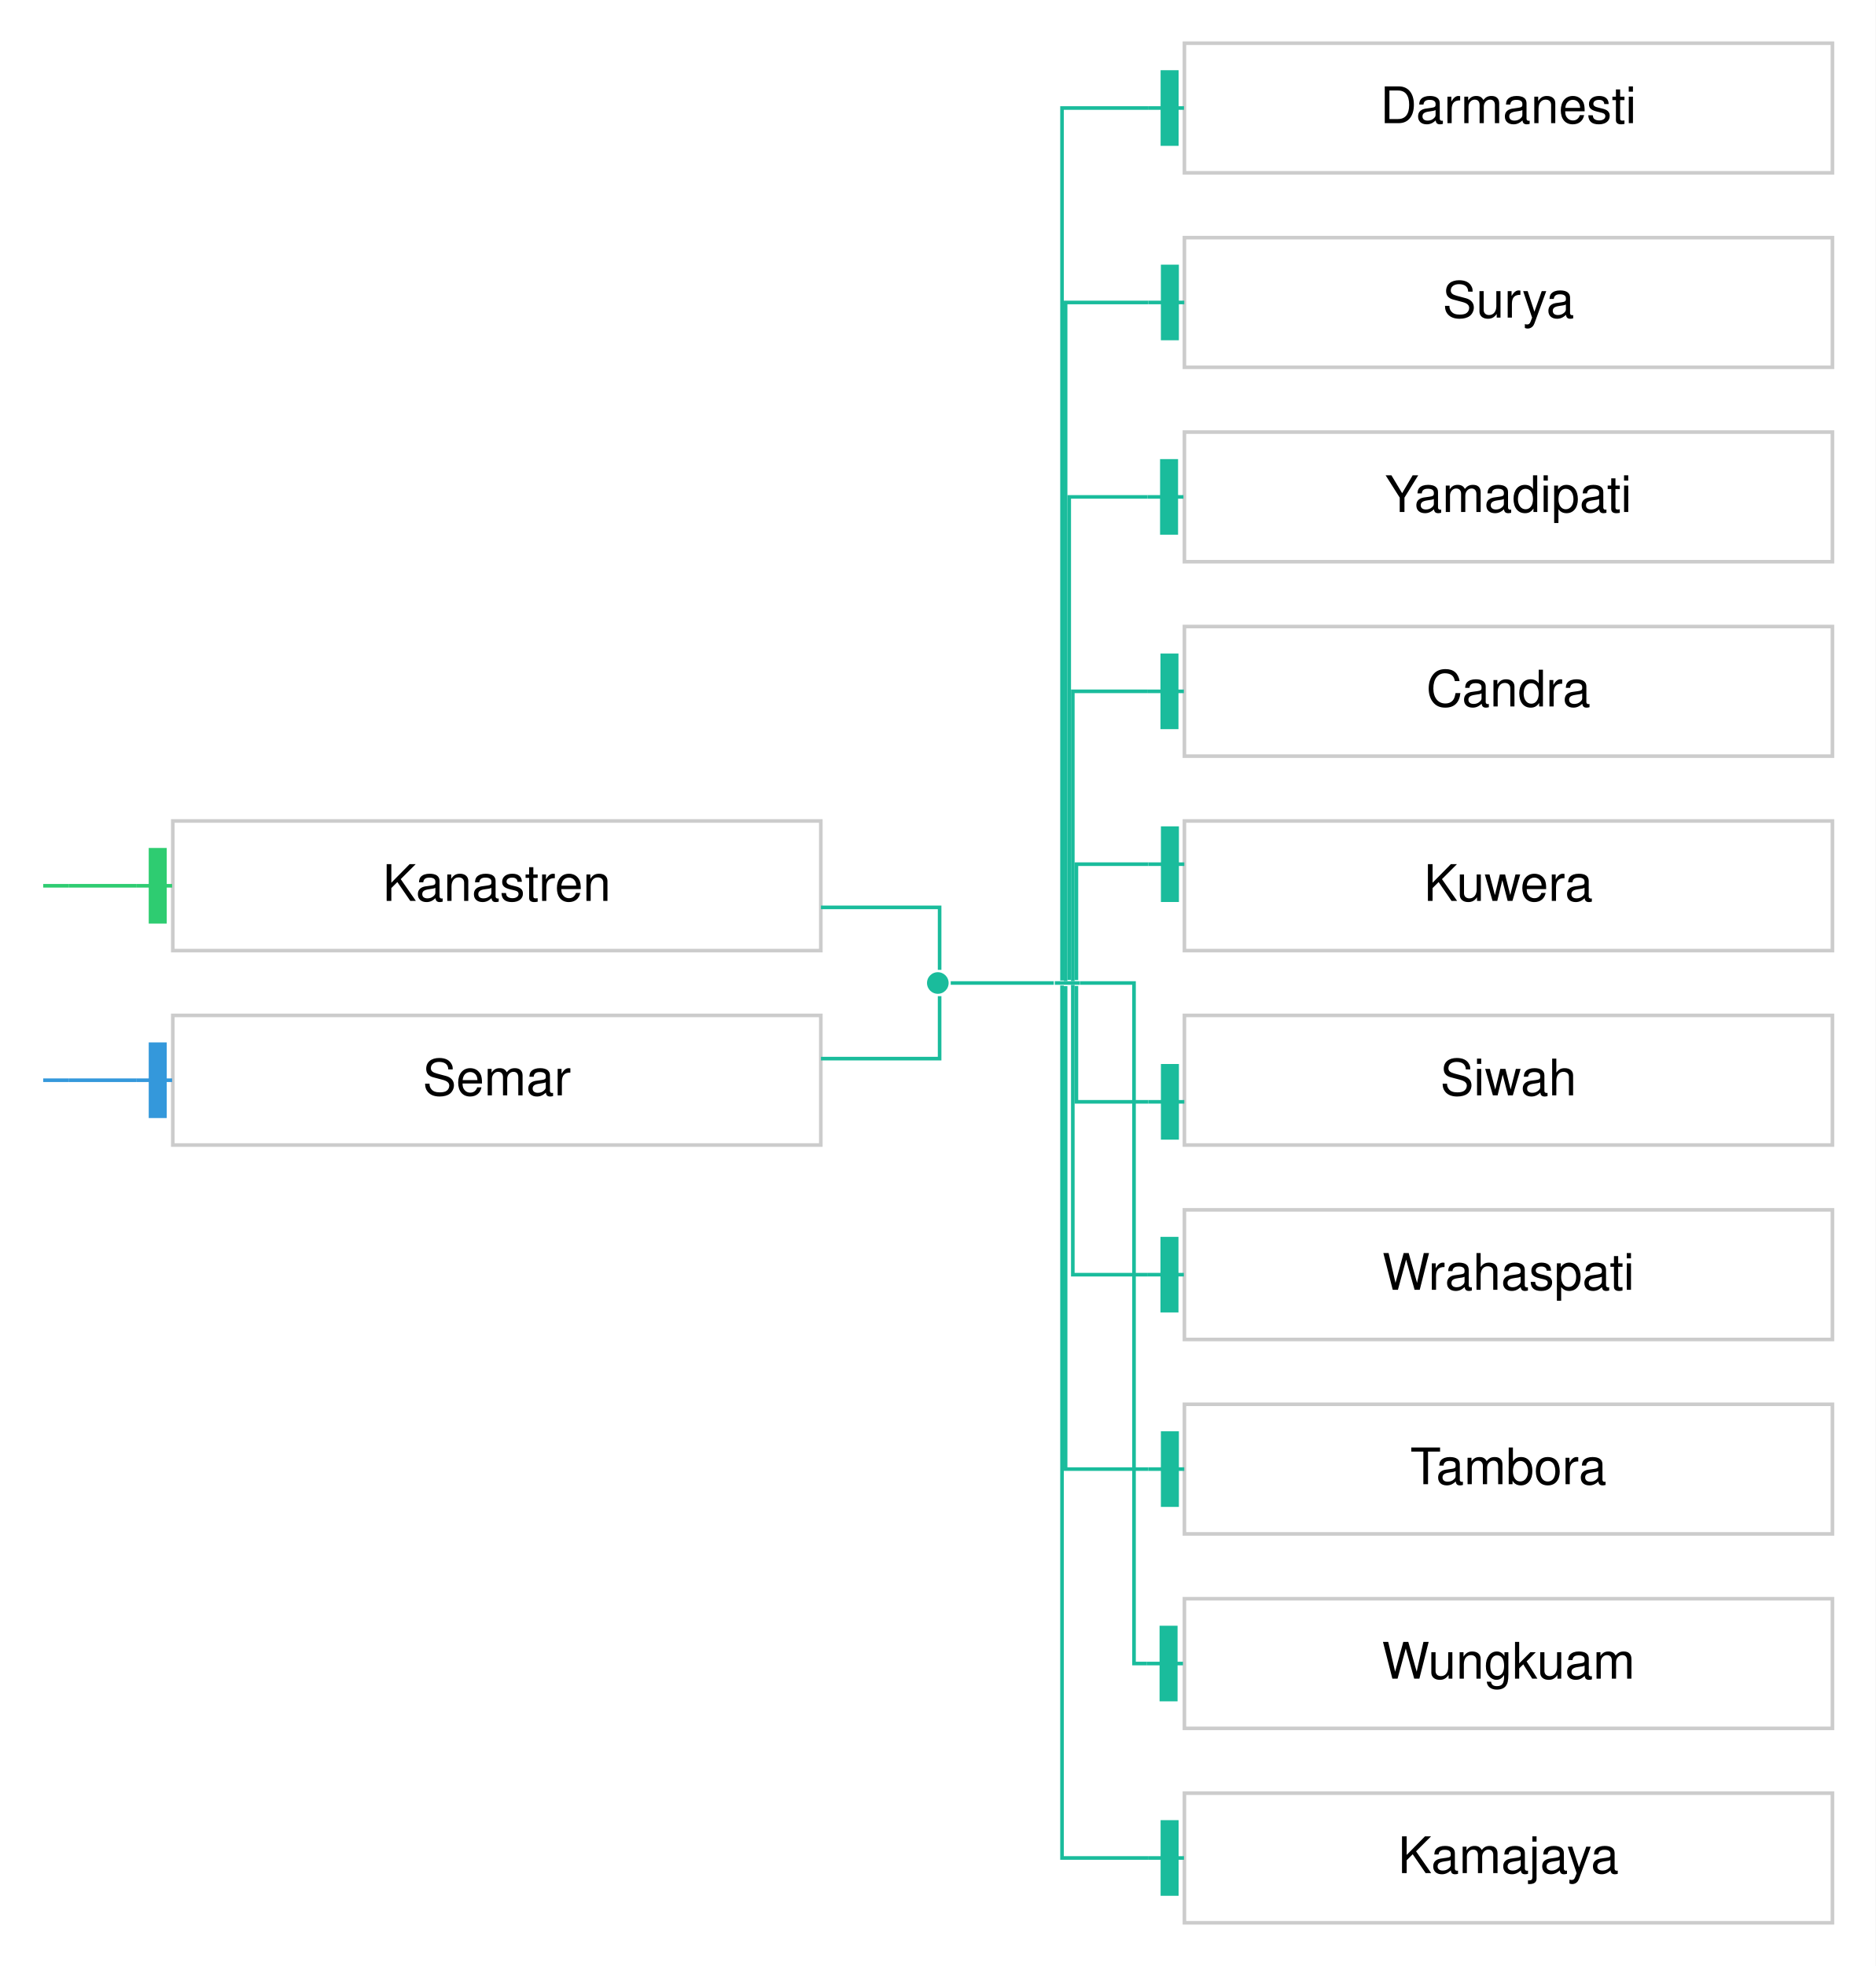
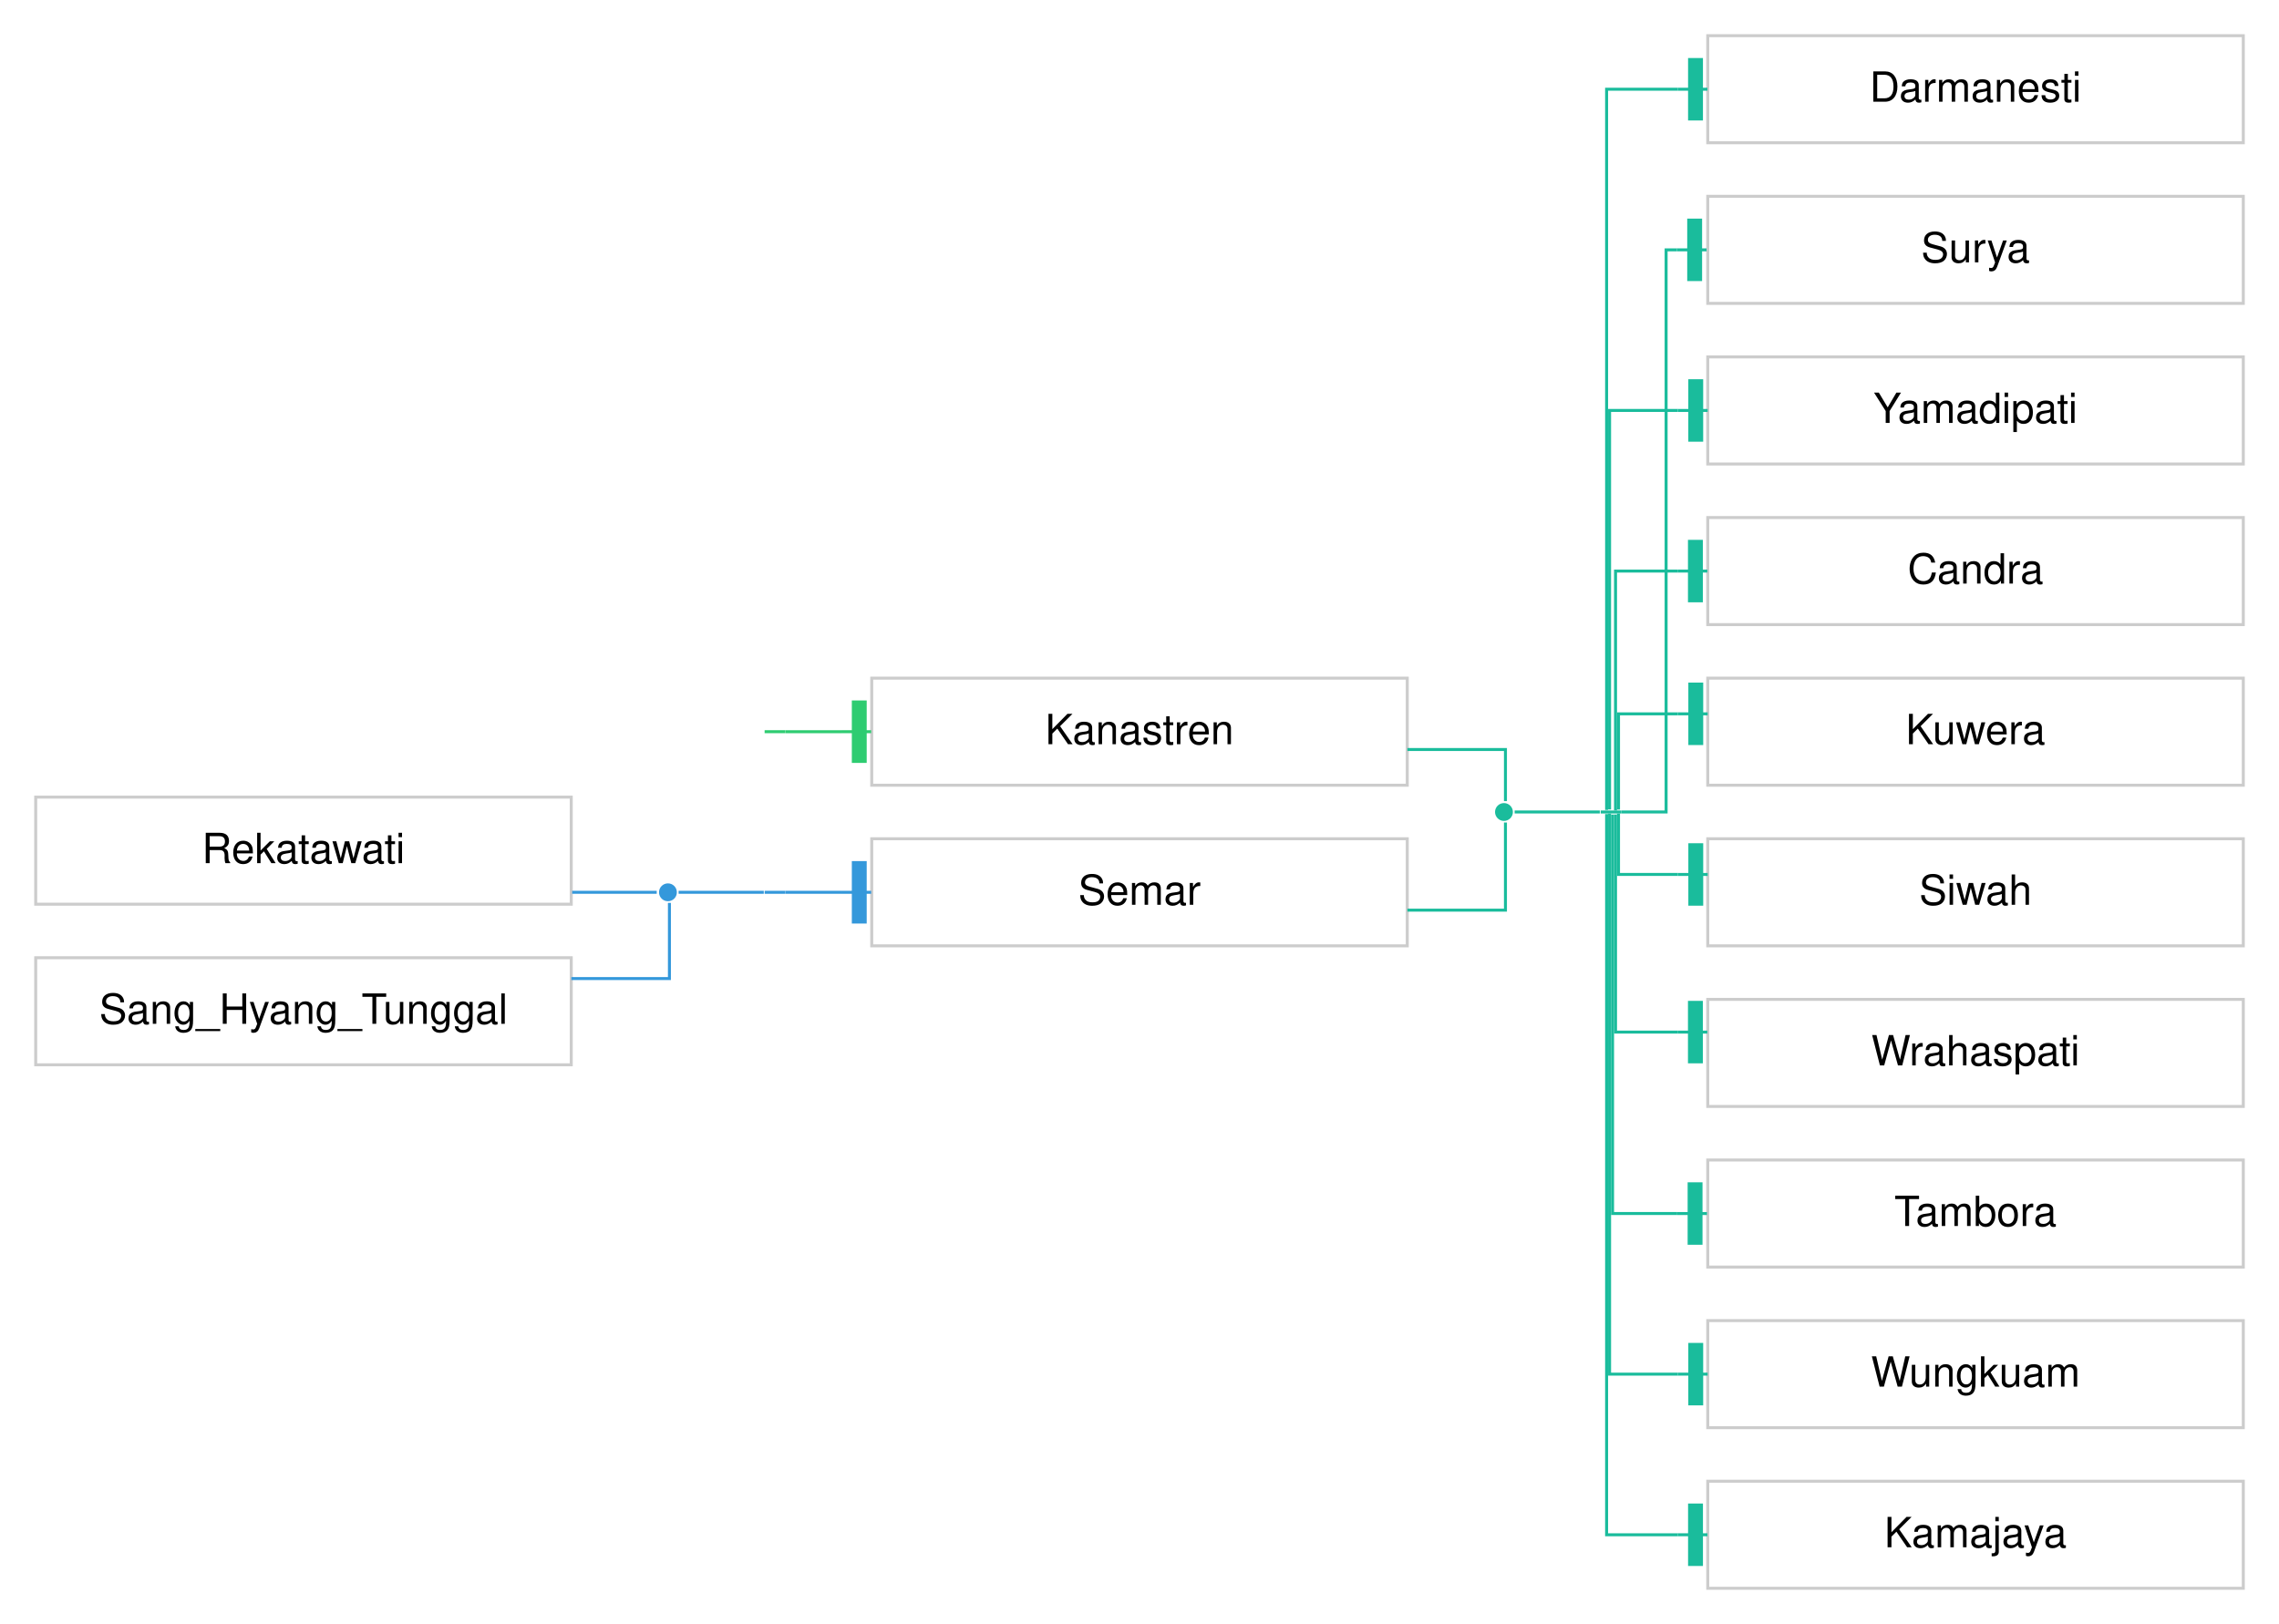
- <svg xmlns="http://www.w3.org/2000/svg" width="521pt" height="546pt" viewBox="0.00 0.00 521.00 546.00">
+ <svg xmlns="http://www.w3.org/2000/svg" width="766pt" height="546pt" viewBox="0.00 0.00 766.00 546.00">
  <g id="graph0" class="graph" transform="scale(1 1) rotate(0) translate(4 542)">
-     <polygon fill="white" stroke="none" points="-4,4 -4,-542 517,-542 517,4 -4,4" />
+     <polygon fill="white" stroke="none" points="-4,4 -4,-542 762,-542 762,4 -4,4" />
    <g id="clust1" class="cluster" />
    <g id="clust4" class="cluster" />
    <g id="clust6" class="cluster" />
    <g id="node1" class="node">
-       <ellipse fill="#1abc9c" stroke="white" cx="256.5" cy="-269" rx="3.5" ry="3.5" />
+       <ellipse fill="#1abc9c" stroke="white" cx="501.5" cy="-269" rx="3.5" ry="3.5" />
    </g>
    <g id="node4" class="node">
-       <polygon fill="#1abc9c" stroke="#cccccc" stroke-width="0" points="296,-269.5 289,-269.5 289,-268.5 296,-268.5 296,-269.5" />
+       <polygon fill="#1abc9c" stroke="#cccccc" stroke-width="0" points="541,-269.5 534,-269.5 534,-268.5 541,-268.5 541,-269.5" />
    </g>
    <g id="edge3" class="edge">
-       <path fill="none" stroke="#1abc9c" d="M260.083,-269C266.913,-269 281.732,-269 288.715,-269" />
+       <path fill="none" stroke="#1abc9c" d="M505.083,-269C511.913,-269 526.732,-269 533.715,-269" />
    </g>
    <g id="node2" class="node">
-       <polygon fill="white" stroke="#cccccc" points="224,-314 44,-314 44,-278 224,-278 224,-314" />
-       <text text-anchor="middle" x="134" y="-291.8" font-family="Helvetica, Arial, sans-serif" font-size="14.00">Kanastren</text>
+       <polygon fill="white" stroke="#cccccc" points="469,-314 289,-314 289,-278 469,-278 469,-314" />
+       <text text-anchor="middle" x="379" y="-291.8" font-family="Helvetica, Arial, sans-serif" font-size="14.00">Kanastren</text>
    </g>
    <g id="edge1" class="edge">
-       <path fill="none" stroke="#1abc9c" d="M224.038,-290C242.794,-290 257,-290 257,-290 257,-290 257,-278.675 257,-272.658" />
+       <path fill="none" stroke="#1abc9c" d="M469.038,-290C487.794,-290 502,-290 502,-290 502,-290 502,-278.675 502,-272.658" />
    </g>
    <g id="node3" class="node">
-       <polygon fill="white" stroke="#cccccc" points="224,-260 44,-260 44,-224 224,-224 224,-260" />
-       <text text-anchor="middle" x="134" y="-237.8" font-family="Helvetica, Arial, sans-serif" font-size="14.00">Semar</text>
+       <polygon fill="white" stroke="#cccccc" points="469,-260 289,-260 289,-224 469,-224 469,-260" />
+       <text text-anchor="middle" x="379" y="-237.8" font-family="Helvetica, Arial, sans-serif" font-size="14.00">Semar</text>
    </g>
    <g id="edge2" class="edge">
-       <path fill="none" stroke="#1abc9c" d="M224.038,-248C242.794,-248 257,-248 257,-248 257,-248 257,-259.325 257,-265.342" />
+       <path fill="none" stroke="#1abc9c" d="M469.038,-236C487.794,-236 502,-236 502,-236 502,-236 502,-256.955 502,-265.468" />
    </g>
    <g id="node5" class="node">
-       <polygon fill="white" stroke="#cccccc" points="505,-44 325,-44 325,-8 505,-8 505,-44" />
-       <text text-anchor="middle" x="415" y="-21.8" font-family="Helvetica, Arial, sans-serif" font-size="14.00">Kamajaya</text>
+       <polygon fill="white" stroke="#cccccc" points="750,-44 570,-44 570,-8 750,-8 750,-44" />
+       <text text-anchor="middle" x="660" y="-21.8" font-family="Helvetica, Arial, sans-serif" font-size="14.00">Kamajaya</text>
    </g>
    <g id="edge4" class="edge">
-       <path fill="none" stroke="#1abc9c" d="M291,-268.303C291,-254.05 291,-26 291,-26 291,-26 314.884,-26 314.884,-26" />
-       <polygon fill="#1abc9c" stroke="#1abc9c" points="322.883,-16 322.884,-36 318.884,-36 318.883,-16 322.883,-16" />
-       <polyline fill="none" stroke="#1abc9c" points="324.884,-26 314.884,-26 " />
+       <path fill="none" stroke="#1abc9c" d="M536,-268.303C536,-254.05 536,-26 536,-26 536,-26 559.884,-26 559.884,-26" />
+       <polygon fill="#1abc9c" stroke="#1abc9c" points="567.883,-16 567.884,-36 563.884,-36 563.883,-16 567.883,-16" />
+       <polyline fill="none" stroke="#1abc9c" points="569.884,-26 559.884,-26 " />
    </g>
    <g id="node6" class="node">
-       <polygon fill="white" stroke="#cccccc" points="505,-98 325,-98 325,-62 505,-62 505,-98" />
-       <text text-anchor="middle" x="415" y="-75.8" font-family="Helvetica, Arial, sans-serif" font-size="14.00">Wungkuam</text>
+       <polygon fill="white" stroke="#cccccc" points="750,-98 570,-98 570,-62 750,-62 750,-98" />
+       <text text-anchor="middle" x="660" y="-75.8" font-family="Helvetica, Arial, sans-serif" font-size="14.00">Wungkuam</text>
    </g>
    <g id="edge5" class="edge">
-       <path fill="none" stroke="#1abc9c" d="M296.067,-269C301.443,-269 311,-269 311,-269 311,-269 311,-80 311,-80 311,-80 314.596,-80 314.596,-80" />
-       <polygon fill="#1abc9c" stroke="#1abc9c" points="322.596,-70 322.596,-90 318.596,-90 318.596,-70 322.596,-70" />
-       <polyline fill="none" stroke="#1abc9c" points="324.596,-80 314.596,-80 " />
+       <path fill="none" stroke="#1abc9c" d="M537,-268.458C537,-257.372 537,-80 537,-80 537,-80 559.962,-80 559.962,-80" />
+       <polygon fill="#1abc9c" stroke="#1abc9c" points="567.962,-70 567.962,-90 563.962,-90 563.962,-70 567.962,-70" />
+       <polyline fill="none" stroke="#1abc9c" points="569.962,-80 559.962,-80 " />
    </g>
    <g id="node7" class="node">
-       <polygon fill="white" stroke="#cccccc" points="505,-152 325,-152 325,-116 505,-116 505,-152" />
-       <text text-anchor="middle" x="415" y="-129.8" font-family="Helvetica, Arial, sans-serif" font-size="14.00">Tambora</text>
+       <polygon fill="white" stroke="#cccccc" points="750,-152 570,-152 570,-116 750,-116 750,-152" />
+       <text text-anchor="middle" x="660" y="-129.8" font-family="Helvetica, Arial, sans-serif" font-size="14.00">Tambora</text>
    </g>
    <g id="edge6" class="edge">
-       <path fill="none" stroke="#1abc9c" d="M292,-268.138C292,-256.64 292,-134 292,-134 292,-134 314.962,-134 314.962,-134" />
-       <polygon fill="#1abc9c" stroke="#1abc9c" points="322.962,-124 322.962,-144 318.962,-144 318.962,-124 322.962,-124" />
-       <polyline fill="none" stroke="#1abc9c" points="324.962,-134 314.962,-134 " />
+       <path fill="none" stroke="#1abc9c" d="M538,-268.138C538,-256.64 538,-134 538,-134 538,-134 559.736,-134 559.736,-134" />
+       <polygon fill="#1abc9c" stroke="#1abc9c" points="567.735,-124 567.736,-144 563.736,-144 563.735,-124 567.735,-124" />
+       <polyline fill="none" stroke="#1abc9c" points="569.736,-134 559.736,-134 " />
    </g>
    <g id="node8" class="node">
-       <polygon fill="white" stroke="#cccccc" points="505,-206 325,-206 325,-170 505,-170 505,-206" />
-       <text text-anchor="middle" x="415" y="-183.8" font-family="Helvetica, Arial, sans-serif" font-size="14.00">Wrahaspati</text>
+       <polygon fill="white" stroke="#cccccc" points="750,-206 570,-206 570,-170 750,-170 750,-206" />
+       <text text-anchor="middle" x="660" y="-183.8" font-family="Helvetica, Arial, sans-serif" font-size="14.00">Wrahaspati</text>
    </g>
    <g id="edge7" class="edge">
-       <path fill="none" stroke="#1abc9c" d="M294,-268.483C294,-261.584 294,-188 294,-188 294,-188 314.846,-188 314.846,-188" />
-       <polygon fill="#1abc9c" stroke="#1abc9c" points="322.846,-178 322.847,-198 318.847,-198 318.846,-178 322.846,-178" />
-       <polyline fill="none" stroke="#1abc9c" points="324.846,-188 314.846,-188 " />
+       <path fill="none" stroke="#1abc9c" d="M539,-268.169C539,-260.039 539,-195 539,-195 539,-195 559.846,-195 559.846,-195" />
+       <polygon fill="#1abc9c" stroke="#1abc9c" points="567.846,-185 567.847,-205 563.847,-205 563.846,-185 567.846,-185" />
+       <polyline fill="none" stroke="#1abc9c" points="569.846,-195 559.846,-195 " />
    </g>
    <g id="node9" class="node">
-       <polygon fill="white" stroke="#cccccc" points="505,-260 325,-260 325,-224 505,-224 505,-260" />
-       <text text-anchor="middle" x="415" y="-237.8" font-family="Helvetica, Arial, sans-serif" font-size="14.00">Siwah</text>
+       <polygon fill="white" stroke="#cccccc" points="750,-260 570,-260 570,-224 750,-224 750,-260" />
+       <text text-anchor="middle" x="660" y="-237.8" font-family="Helvetica, Arial, sans-serif" font-size="14.00">Siwah</text>
    </g>
    <g id="edge8" class="edge">
-       <path fill="none" stroke="#1abc9c" d="M295,-268.184C295,-263.103 295,-236 295,-236 295,-236 314.972,-236 314.972,-236" />
-       <polygon fill="#1abc9c" stroke="#1abc9c" points="322.971,-226 322.972,-246 318.972,-246 318.971,-226 322.971,-226" />
-       <polyline fill="none" stroke="#1abc9c" points="324.972,-236 314.972,-236 " />
+       <path fill="none" stroke="#1abc9c" d="M540,-268.481C540,-265.247 540,-248 540,-248 540,-248 559.972,-248 559.972,-248" />
+       <polygon fill="#1abc9c" stroke="#1abc9c" points="567.971,-238 567.972,-258 563.972,-258 563.971,-238 567.971,-238" />
+       <polyline fill="none" stroke="#1abc9c" points="569.972,-248 559.972,-248 " />
    </g>
    <g id="node10" class="node">
-       <polygon fill="white" stroke="#cccccc" points="505,-314 325,-314 325,-278 505,-278 505,-314" />
-       <text text-anchor="middle" x="415" y="-291.8" font-family="Helvetica, Arial, sans-serif" font-size="14.00">Kuwera</text>
+       <polygon fill="white" stroke="#cccccc" points="750,-314 570,-314 570,-278 750,-278 750,-314" />
+       <text text-anchor="middle" x="660" y="-291.8" font-family="Helvetica, Arial, sans-serif" font-size="14.00">Kuwera</text>
    </g>
    <g id="edge9" class="edge">
-       <path fill="none" stroke="#1abc9c" d="M295,-269.816C295,-274.897 295,-302 295,-302 295,-302 314.972,-302 314.972,-302" />
-       <polygon fill="#1abc9c" stroke="#1abc9c" points="322.971,-292 322.972,-312 318.972,-312 318.971,-292 322.971,-292" />
-       <polyline fill="none" stroke="#1abc9c" points="324.972,-302 314.972,-302 " />
+       <path fill="none" stroke="#1abc9c" d="M540,-269.816C540,-274.897 540,-302 540,-302 540,-302 559.972,-302 559.972,-302" />
+       <polygon fill="#1abc9c" stroke="#1abc9c" points="567.971,-292 567.972,-312 563.972,-312 563.971,-292 567.971,-292" />
+       <polyline fill="none" stroke="#1abc9c" points="569.972,-302 559.972,-302 " />
    </g>
    <g id="node11" class="node">
-       <polygon fill="white" stroke="#cccccc" points="505,-368 325,-368 325,-332 505,-332 505,-368" />
-       <text text-anchor="middle" x="415" y="-345.8" font-family="Helvetica, Arial, sans-serif" font-size="14.00">Candra</text>
+       <polygon fill="white" stroke="#cccccc" points="750,-368 570,-368 570,-332 750,-332 750,-368" />
+       <text text-anchor="middle" x="660" y="-345.8" font-family="Helvetica, Arial, sans-serif" font-size="14.00">Candra</text>
    </g>
    <g id="edge10" class="edge">
-       <path fill="none" stroke="#1abc9c" d="M294,-269.517C294,-276.416 294,-350 294,-350 294,-350 314.846,-350 314.846,-350" />
-       <polygon fill="#1abc9c" stroke="#1abc9c" points="322.846,-340 322.847,-360 318.847,-360 318.846,-340 322.846,-340" />
-       <polyline fill="none" stroke="#1abc9c" points="324.846,-350 314.846,-350 " />
+       <path fill="none" stroke="#1abc9c" d="M539,-269.517C539,-276.416 539,-350 539,-350 539,-350 559.846,-350 559.846,-350" />
+       <polygon fill="#1abc9c" stroke="#1abc9c" points="567.846,-340 567.847,-360 563.847,-360 563.846,-340 567.846,-340" />
+       <polyline fill="none" stroke="#1abc9c" points="569.846,-350 559.846,-350 " />
    </g>
    <g id="node12" class="node">
-       <polygon fill="white" stroke="#cccccc" points="505,-422 325,-422 325,-386 505,-386 505,-422" />
-       <text text-anchor="middle" x="415" y="-399.8" font-family="Helvetica, Arial, sans-serif" font-size="14.00">Yamadipati</text>
+       <polygon fill="white" stroke="#cccccc" points="750,-422 570,-422 570,-386 750,-386 750,-422" />
+       <text text-anchor="middle" x="660" y="-399.8" font-family="Helvetica, Arial, sans-serif" font-size="14.00">Yamadipati</text>
    </g>
    <g id="edge11" class="edge">
-       <path fill="none" stroke="#1abc9c" d="M293,-269.862C293,-281.36 293,-404 293,-404 293,-404 314.736,-404 314.736,-404" />
-       <polygon fill="#1abc9c" stroke="#1abc9c" points="322.735,-394 322.736,-414 318.736,-414 318.735,-394 322.735,-394" />
-       <polyline fill="none" stroke="#1abc9c" points="324.736,-404 314.736,-404 " />
+       <path fill="none" stroke="#1abc9c" d="M537,-269.862C537,-281.36 537,-404 537,-404 537,-404 559.962,-404 559.962,-404" />
+       <polygon fill="#1abc9c" stroke="#1abc9c" points="567.962,-394 567.962,-414 563.962,-414 563.962,-394 567.962,-394" />
+       <polyline fill="none" stroke="#1abc9c" points="569.962,-404 559.962,-404 " />
    </g>
    <g id="node13" class="node">
-       <polygon fill="white" stroke="#cccccc" points="505,-476 325,-476 325,-440 505,-440 505,-476" />
-       <text text-anchor="middle" x="415" y="-453.8" font-family="Helvetica, Arial, sans-serif" font-size="14.00">Surya</text>
+       <polygon fill="white" stroke="#cccccc" points="750,-476 570,-476 570,-440 750,-440 750,-476" />
+       <text text-anchor="middle" x="660" y="-453.8" font-family="Helvetica, Arial, sans-serif" font-size="14.00">Surya</text>
    </g>
    <g id="edge12" class="edge">
-       <path fill="none" stroke="#1abc9c" d="M292,-269.542C292,-280.628 292,-458 292,-458 292,-458 314.962,-458 314.962,-458" />
-       <polygon fill="#1abc9c" stroke="#1abc9c" points="322.962,-448 322.962,-468 318.962,-468 318.962,-448 322.962,-448" />
-       <polyline fill="none" stroke="#1abc9c" points="324.962,-458 314.962,-458 " />
+       <path fill="none" stroke="#1abc9c" d="M541.067,-269C546.443,-269 556,-269 556,-269 556,-269 556,-458 556,-458 556,-458 559.596,-458 559.596,-458" />
+       <polygon fill="#1abc9c" stroke="#1abc9c" points="567.596,-448 567.596,-468 563.596,-468 563.596,-448 567.596,-448" />
+       <polyline fill="none" stroke="#1abc9c" points="569.596,-458 559.596,-458 " />
    </g>
    <g id="node14" class="node">
-       <polygon fill="white" stroke="#cccccc" points="505,-530 325,-530 325,-494 505,-494 505,-530" />
-       <text text-anchor="middle" x="415" y="-507.8" font-family="Helvetica, Arial, sans-serif" font-size="14.00">Darmanesti</text>
+       <polygon fill="white" stroke="#cccccc" points="750,-530 570,-530 570,-494 750,-494 750,-530" />
+       <text text-anchor="middle" x="660" y="-507.8" font-family="Helvetica, Arial, sans-serif" font-size="14.00">Darmanesti</text>
    </g>
    <g id="edge13" class="edge">
-       <path fill="none" stroke="#1abc9c" d="M291,-269.697C291,-283.95 291,-512 291,-512 291,-512 314.884,-512 314.884,-512" />
-       <polygon fill="#1abc9c" stroke="#1abc9c" points="322.883,-502 322.884,-522 318.884,-522 318.883,-502 322.883,-502" />
-       <polyline fill="none" stroke="#1abc9c" points="324.884,-512 314.884,-512 " />
+       <path fill="none" stroke="#1abc9c" d="M536,-269.697C536,-283.95 536,-512 536,-512 536,-512 559.884,-512 559.884,-512" />
+       <polygon fill="#1abc9c" stroke="#1abc9c" points="567.883,-502 567.884,-522 563.884,-522 563.883,-502 567.883,-502" />
+       <polyline fill="none" stroke="#1abc9c" points="569.884,-512 559.884,-512 " />
    </g>
    <g id="node15" class="node">
-       <polygon fill="#2ecc71" stroke="#cccccc" stroke-width="0" points="15,-296.5 8,-296.5 8,-295.5 15,-295.5 15,-296.5" />
+       <polygon fill="#2ecc71" stroke="#cccccc" stroke-width="0" points="260,-296.5 253,-296.5 253,-295.5 260,-295.5 260,-296.5" />
    </g>
    <g id="edge14" class="edge">
-       <path fill="none" stroke="#2ecc71" d="M15.034,-296C15.034,-296 33.811,-296 33.811,-296" />
-       <polygon fill="#2ecc71" stroke="#2ecc71" points="41.81,-286 41.811,-306 37.811,-306 37.81,-286 41.81,-286" />
-       <polyline fill="none" stroke="#2ecc71" points="43.811,-296 33.811,-296 " />
+       <path fill="none" stroke="#2ecc71" d="M260.034,-296C260.034,-296 278.811,-296 278.811,-296" />
+       <polygon fill="#2ecc71" stroke="#2ecc71" points="286.81,-286 286.811,-306 282.811,-306 282.81,-286 286.81,-286" />
+       <polyline fill="none" stroke="#2ecc71" points="288.811,-296 278.811,-296 " />
    </g>
    <g id="node16" class="node">
-       <polygon fill="#3498db" stroke="#cccccc" stroke-width="0" points="15,-242.5 8,-242.5 8,-241.5 15,-241.5 15,-242.5" />
+       <ellipse fill="#3498db" stroke="white" cx="220.5" cy="-242" rx="3.5" ry="3.5" />
+     </g>
+     <g id="node19" class="node">
+       <polygon fill="#3498db" stroke="#cccccc" stroke-width="0" points="260,-242.5 253,-242.5 253,-241.5 260,-241.5 260,-242.5" />
+     </g>
+     <g id="edge17" class="edge">
+       <path fill="none" stroke="#3498db" d="M224.083,-242C230.913,-242 245.732,-242 252.715,-242" />
+     </g>
+     <g id="node17" class="node">
+       <polygon fill="white" stroke="#cccccc" points="188,-274 8,-274 8,-238 188,-238 188,-274" />
+       <text text-anchor="middle" x="98" y="-251.8" font-family="Helvetica, Arial, sans-serif" font-size="14.00">Rekatawati</text>
    </g>
    <g id="edge15" class="edge">
-       <path fill="none" stroke="#3498db" d="M15.034,-242C15.034,-242 33.811,-242 33.811,-242" />
-       <polygon fill="#3498db" stroke="#3498db" points="41.81,-232 41.811,-252 37.811,-252 37.81,-232 41.81,-232" />
-       <polyline fill="none" stroke="#3498db" points="43.811,-242 33.811,-242 " />
+       <path fill="none" stroke="#3498db" d="M188.315,-242C200.938,-242 211.417,-242 216.733,-242" />
+     </g>
+     <g id="node18" class="node">
+       <polygon fill="white" stroke="#cccccc" points="188,-220 8,-220 8,-184 188,-184 188,-220" />
+       <text text-anchor="middle" x="98" y="-197.8" font-family="Helvetica, Arial, sans-serif" font-size="14.00">Sang_Hyang_Tunggal</text>
+     </g>
+     <g id="edge16" class="edge">
+       <path fill="none" stroke="#3498db" d="M188.038,-213C206.794,-213 221,-213 221,-213 221,-213 221,-230.7 221,-238.444" />
+     </g>
+     <g id="edge18" class="edge">
+       <path fill="none" stroke="#3498db" d="M260.034,-242C260.034,-242 278.811,-242 278.811,-242" />
+       <polygon fill="#3498db" stroke="#3498db" points="286.81,-232 286.811,-252 282.811,-252 282.81,-232 286.81,-232" />
+       <polyline fill="none" stroke="#3498db" points="288.811,-242 278.811,-242 " />
    </g>
  </g>
</svg>
